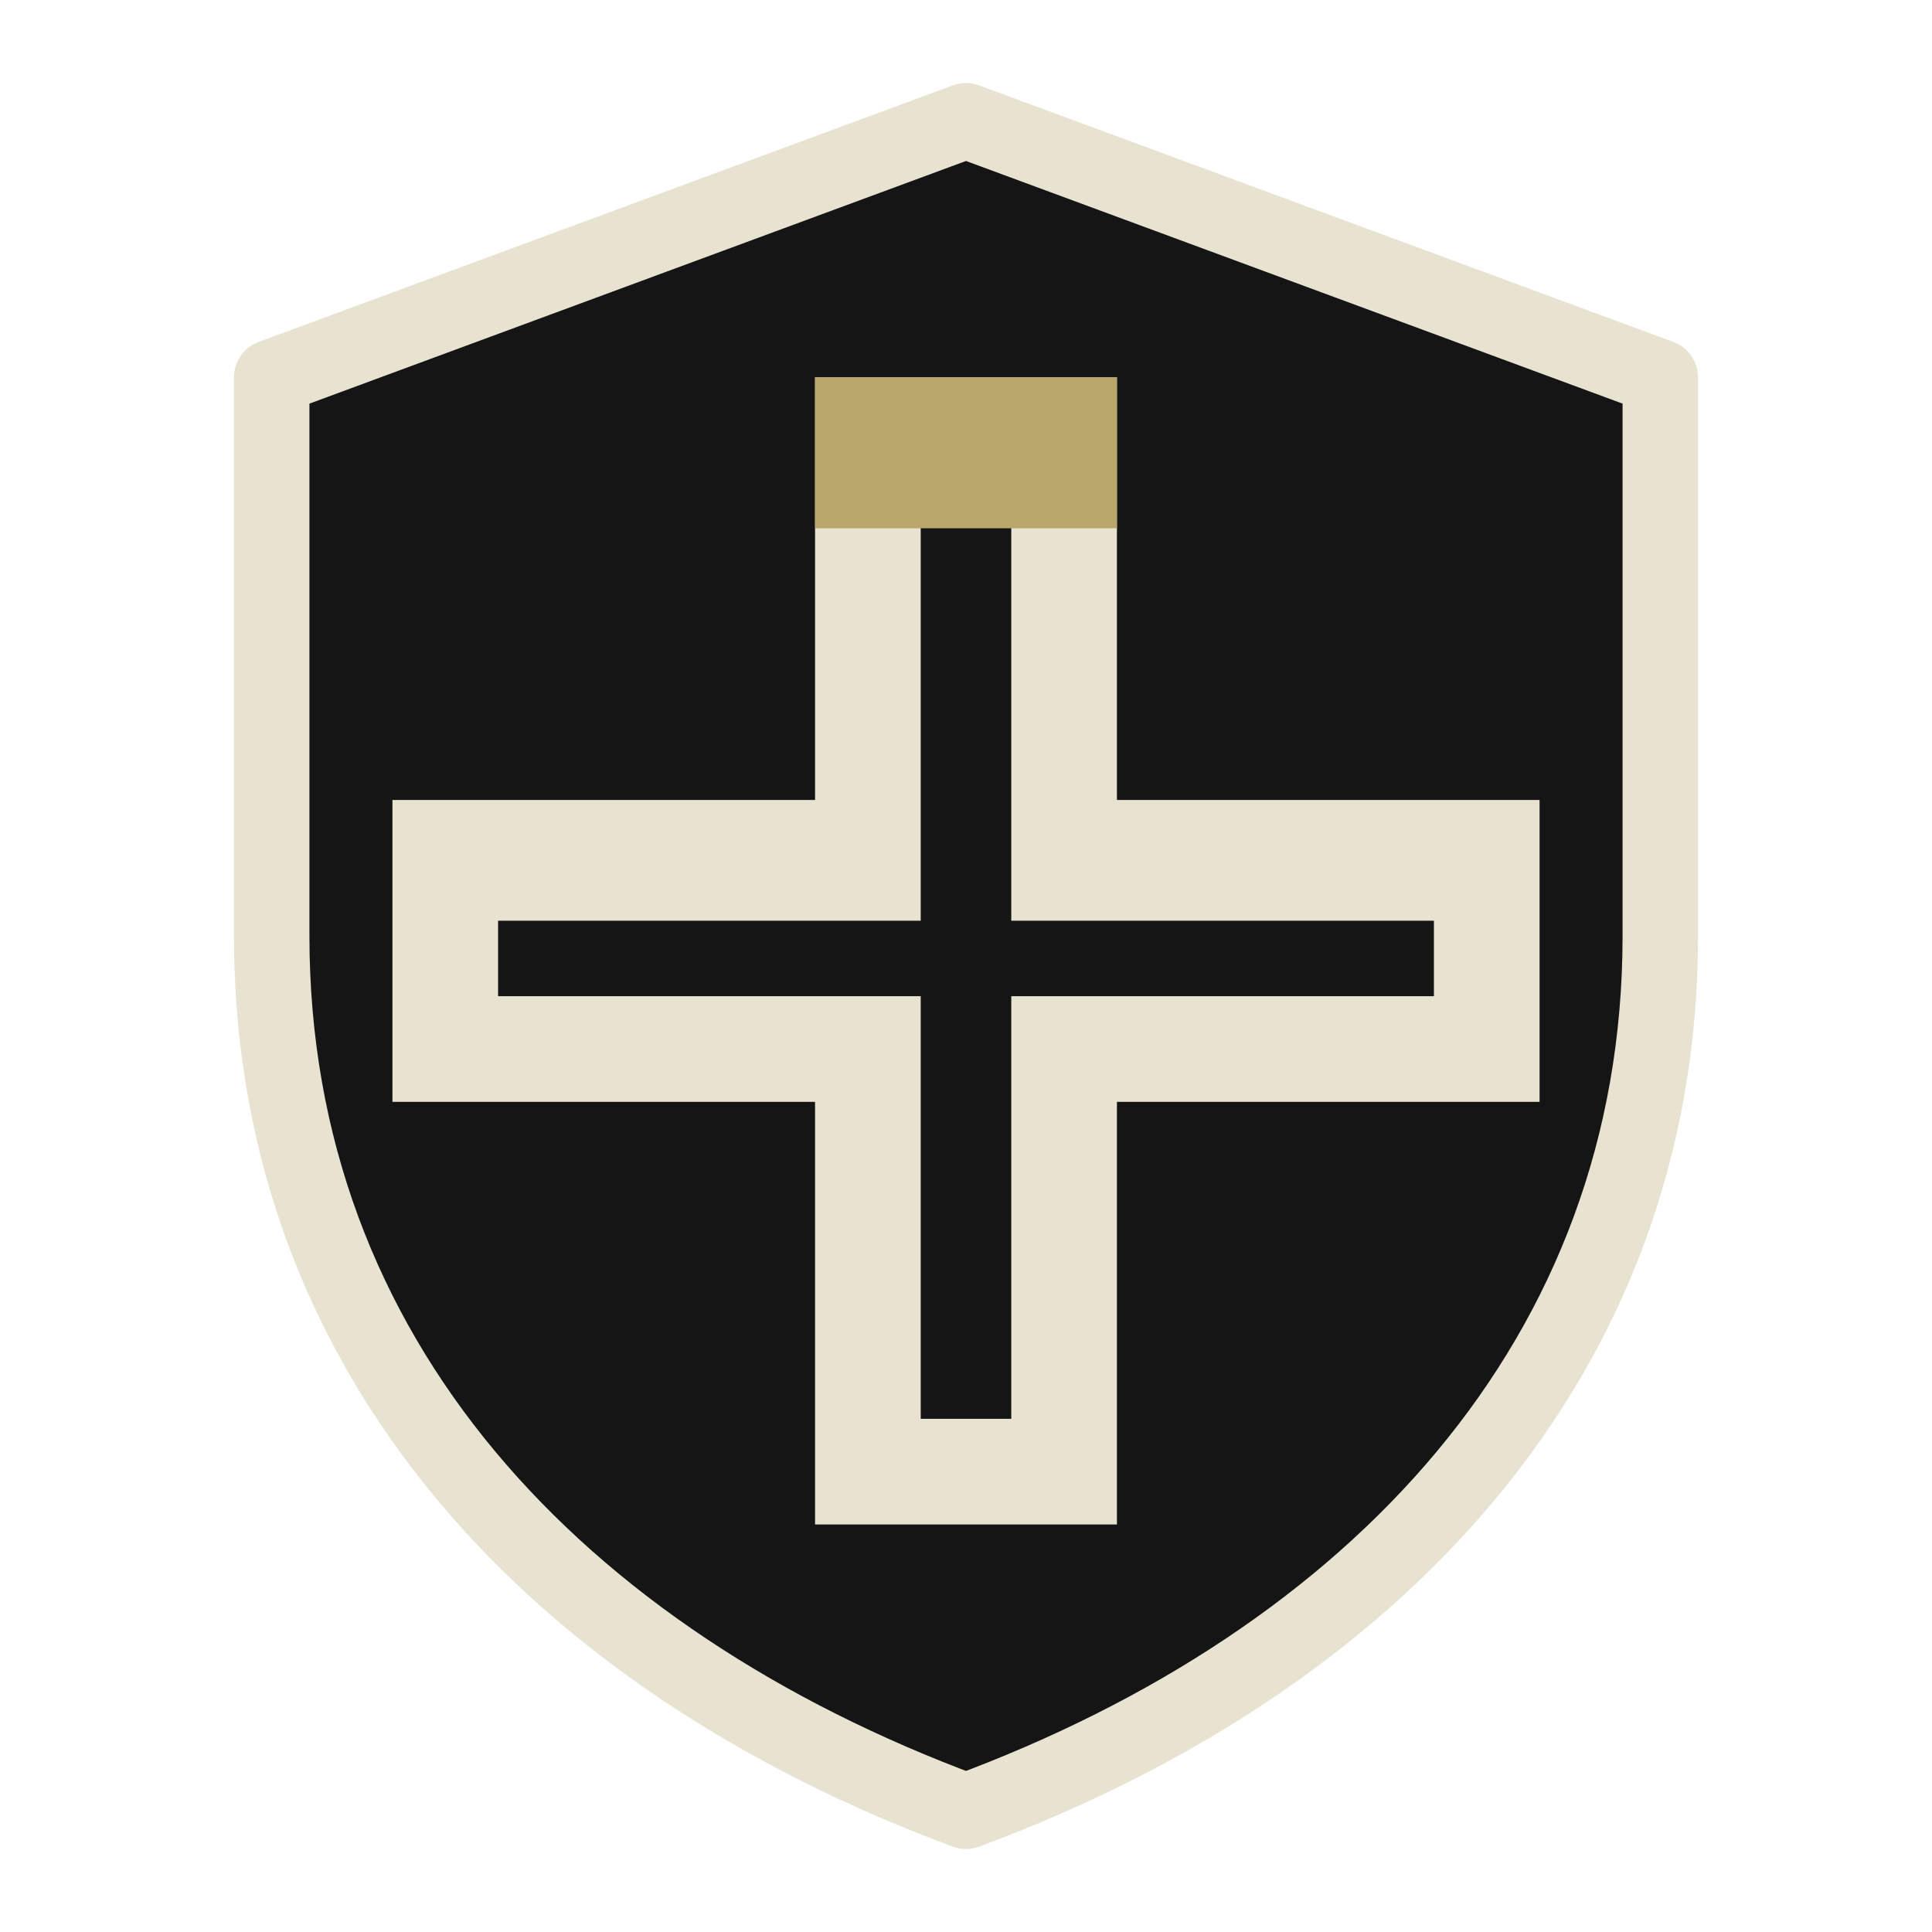
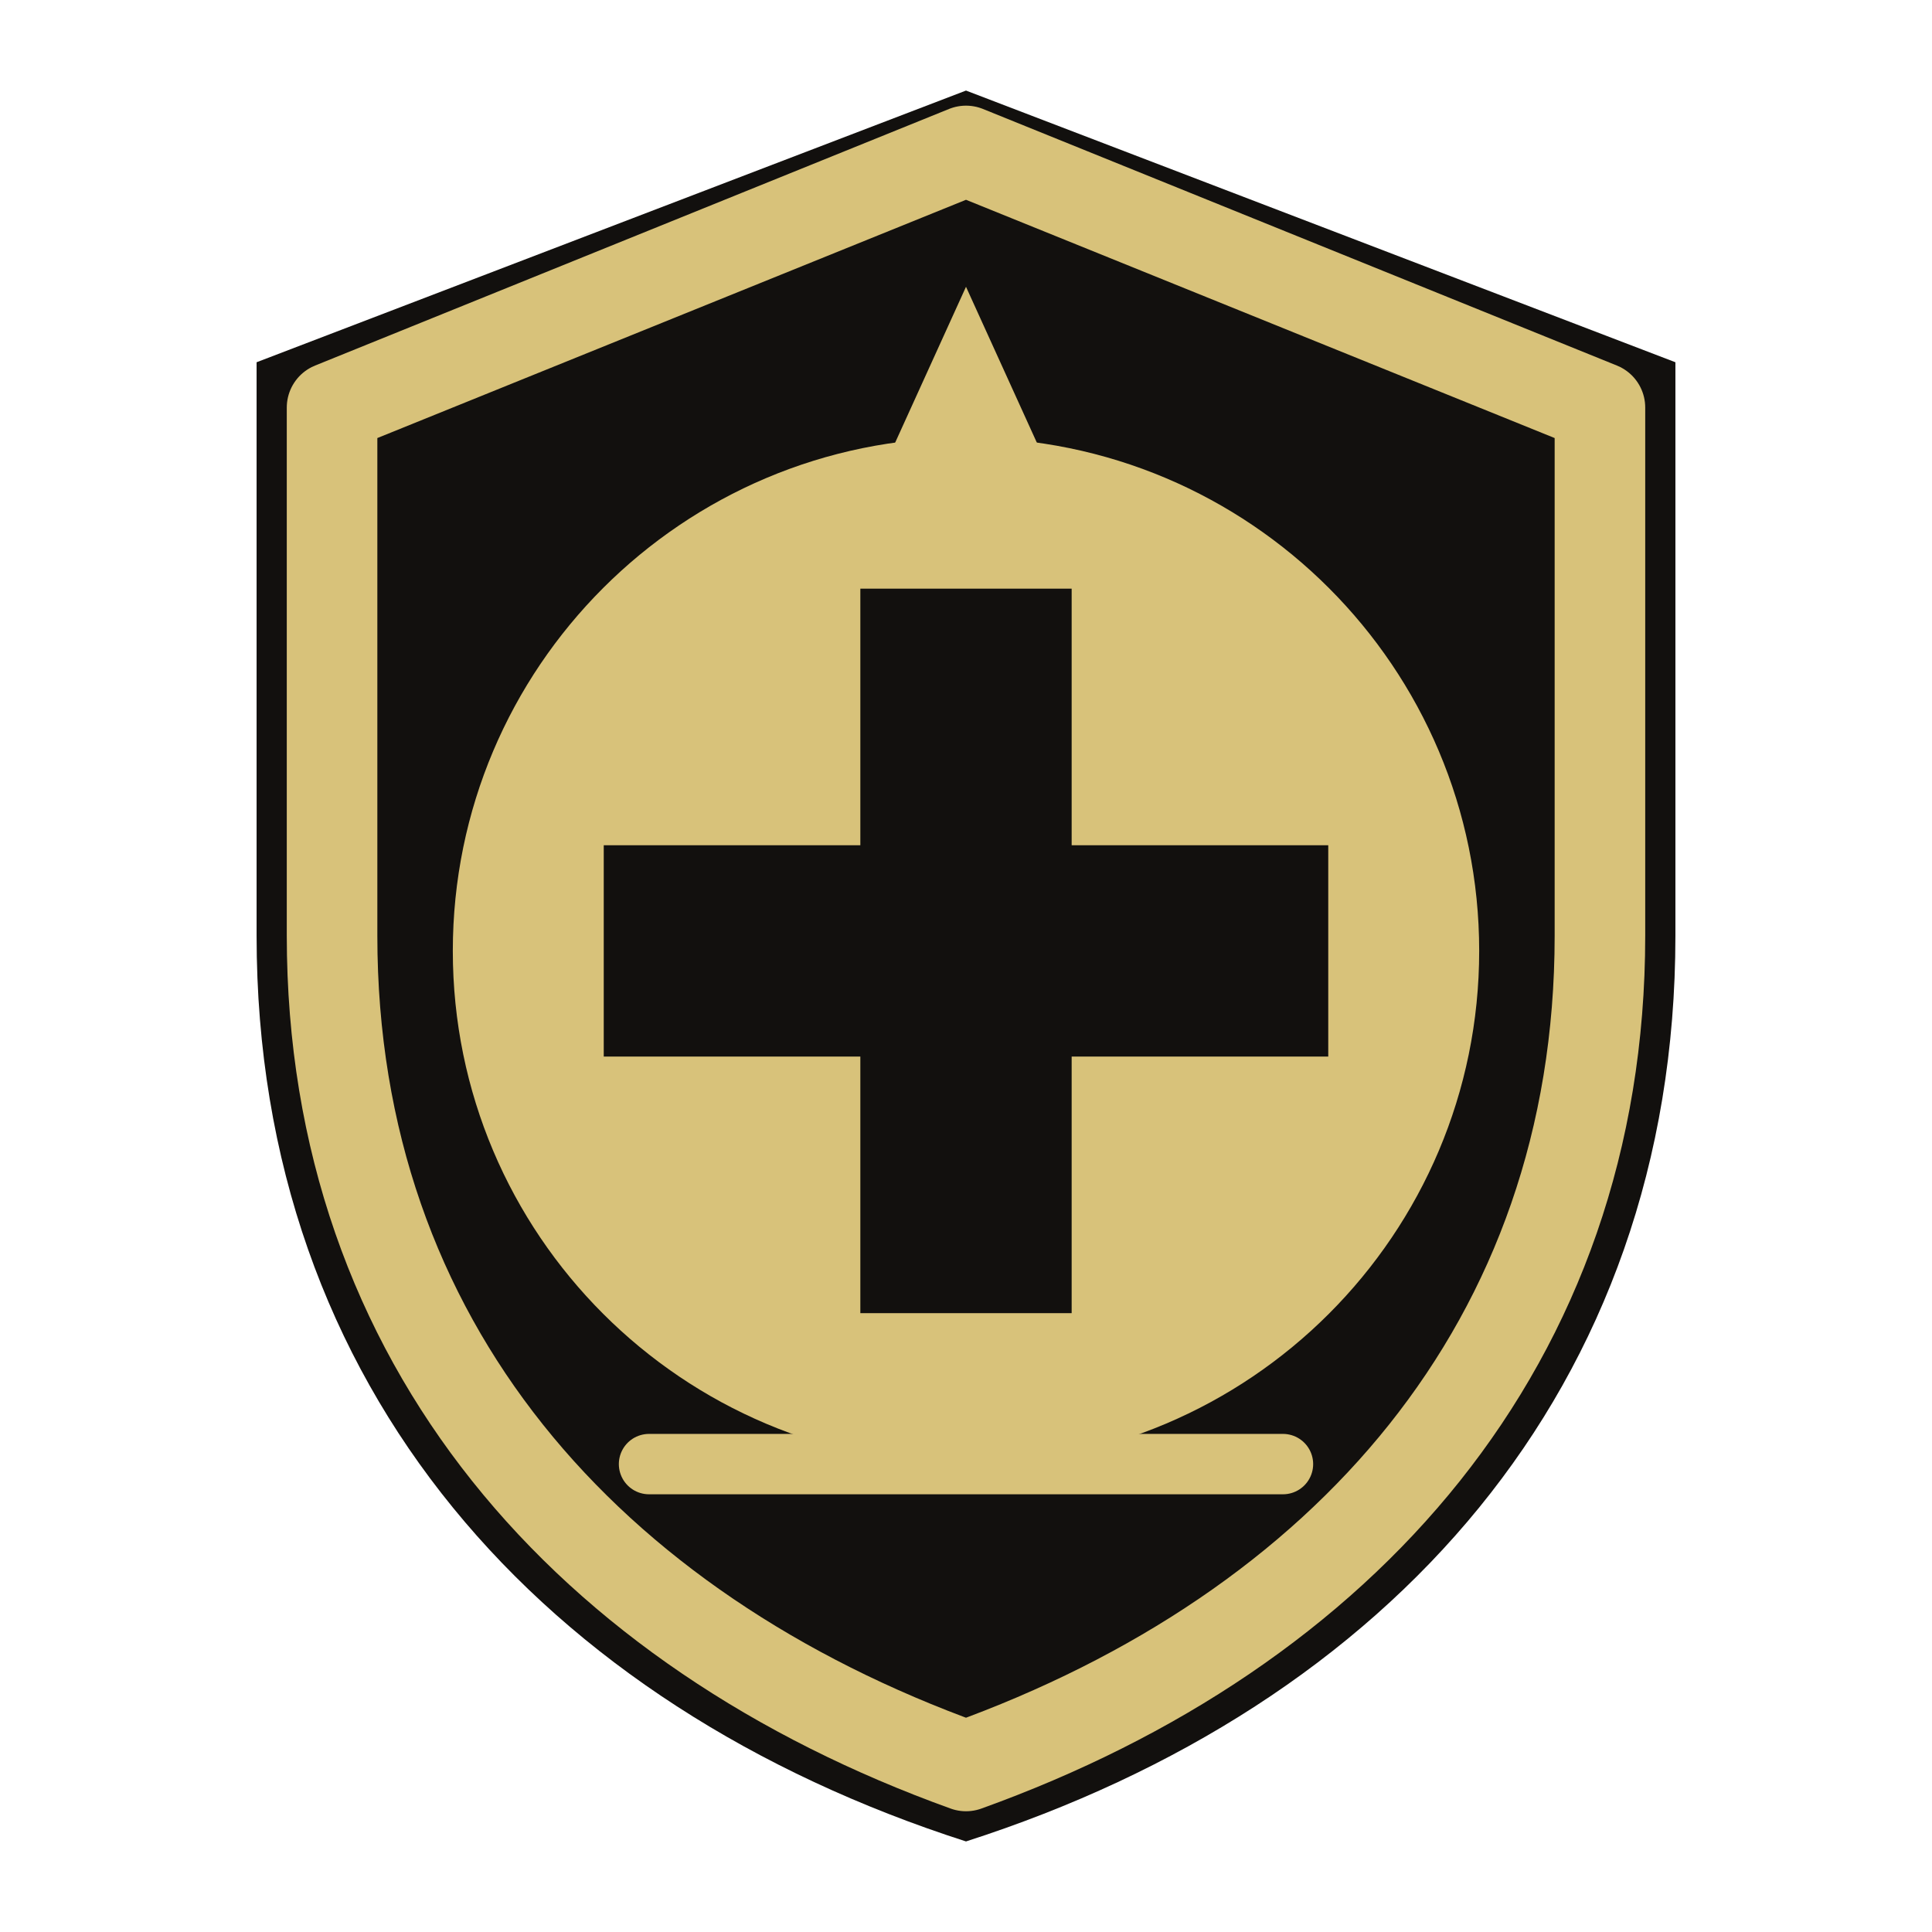
- <svg xmlns="http://www.w3.org/2000/svg" viewBox="0 0 128 128" role="img" aria-label="medic icon">
+ <svg xmlns="http://www.w3.org/2000/svg" viewBox="0 0 128 128" role="img" aria-labelledby="title">
  <defs>
-     <style>.bg{fill:#151515}.fg{fill:#e8e2d0}.st{stroke:#e8e2d0;stroke-width:5;stroke-linecap:round;stroke-linejoin:round;fill:none}.dark{fill:#151515}.acc{fill:#b8a66a}</style>
+     <style>
+     .bg{fill:#12100e;}
+     .ring{fill:none;stroke:#d8c27a;stroke-width:6;stroke-linejoin:round;}
+     .gold{fill:#d8c27a;}
+     .dark{fill:#12100e;}
+     .line{fill:none;stroke:#d8c27a;stroke-width:7;stroke-linecap:round;stroke-linejoin:round;}
+     .thin{fill:none;stroke:#d8c27a;stroke-width:4;stroke-linecap:round;stroke-linejoin:round;}
+     .cut{fill:none;stroke:#12100e;stroke-width:6;stroke-linecap:round;stroke-linejoin:round;}
+   </style>
  </defs>
-   <path class="bg" d="M64 6 112 24v38c0 30-20 50-48 60C36 112 16 92 16 62V24L64 6Z" />
-   <path class="st" d="M64 8 110 25v37c0 28-19 48-46 58-27-10-46-30-46-58V25L64 8Z" />
-   <path class="fg" d="M54 25h20v28h28v20H74v28H54V73H26V53h28z" />
-   <path class="dark" d="M61 33h6v28h28v5H67v28h-6V66H33v-5h28z" />
-   <path class="acc" d="M54 25h20v10H54z" />
+   <path class="bg" d="M64 6 111 24v38c0 30-19 51-47 60C36 113 17 92 17 62V24L64 6Z" />
+   <path class="ring" d="M64 10 106 27v35c0 27-17 46-42 55-25-9-42-28-42-55V27L64 10Z" />
+   <circle class="gold" cx="64" cy="63" r="34" />
+   <path class="dark" d="M57 39h14v17h17v14H71v17H57V70H40V56h17z" />
+   <path class="thin" d="M43 97h42" />
+   <path class="gold" d="M64 19l5 11H59l5-11Z" />
</svg>
